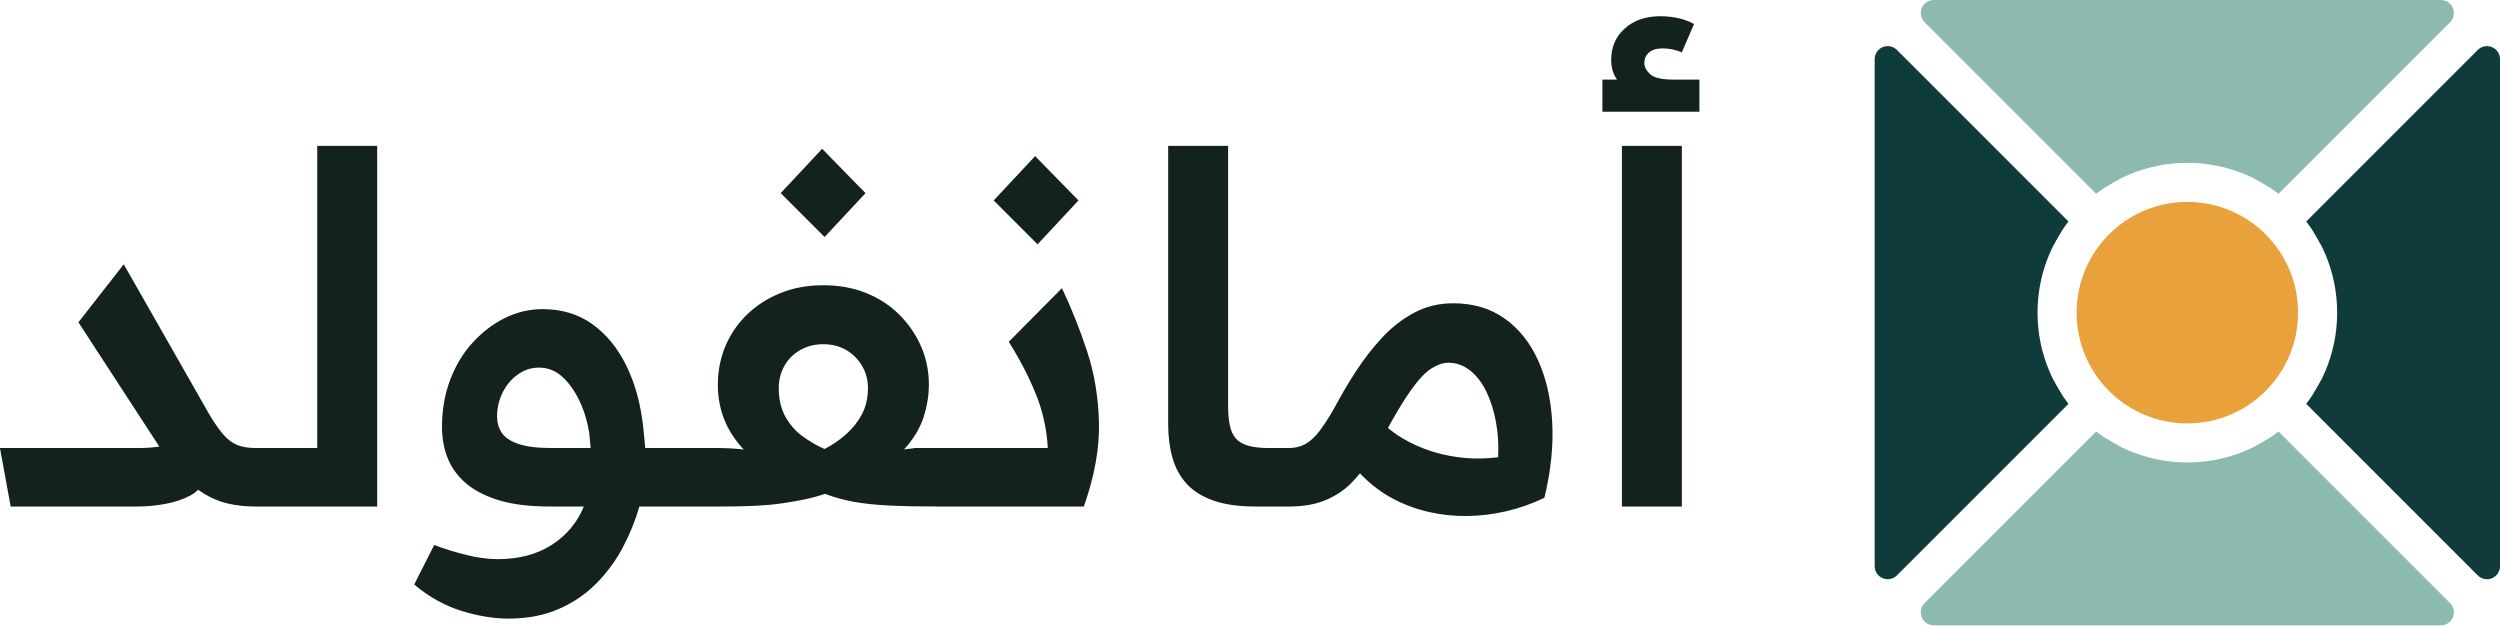
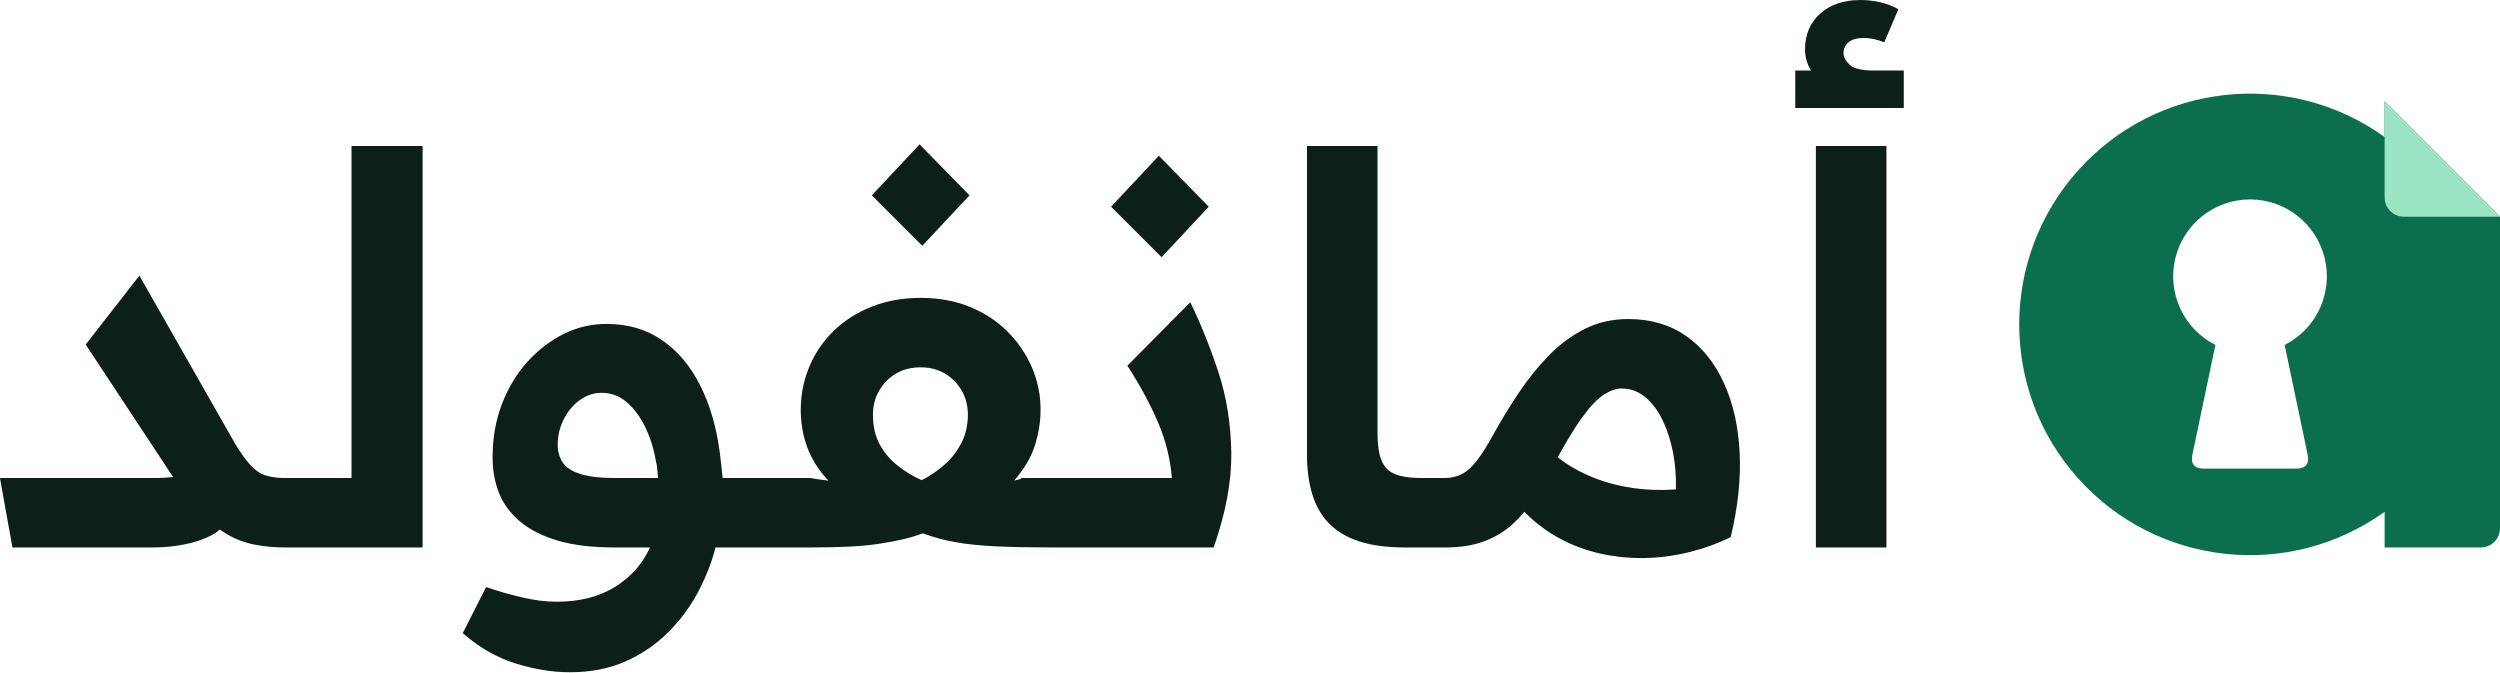
- <svg xmlns="http://www.w3.org/2000/svg" width="191.9" height="48" viewBox="0 0 191.9 48" role="img" aria-label="أمانفولد">
-   <g transform="translate(0 0)">
-     <g transform="translate(135.9 -8)">
-       <clipPath id="lk-ring">
-         <path clip-rule="evenodd" d="M0 0h64v64H0zM32 20.5a11.5 11.5 0 1 0 0 23 11.5 11.5 0 1 0 0-23z" />
-       </clipPath>
-       <g clip-path="url(#lk-ring)">
-         <path fill="#8DBAB0" stroke="#8DBAB0" stroke-width="2" stroke-linejoin="round" d="M12.54 9 51.46 9 32 28.46z" />
-         <path fill="#0F3B3A" stroke="#0F3B3A" stroke-width="2" stroke-linejoin="round" d="M55 12.54 55 51.46 35.54 32z" />
-         <path fill="#8DBAB0" stroke="#8DBAB0" stroke-width="2" stroke-linejoin="round" d="M51.46 55 12.54 55 32 35.54z" />
-         <path fill="#0F3B3A" stroke="#0F3B3A" stroke-width="2" stroke-linejoin="round" d="M9 51.46 9 12.54 28.46 32z" />
-       </g>
-       <circle fill="#E9A23B" cx="32" cy="32" r="8.5" />
-     </g>
-     <path fill="#13211F" transform="translate(-1.35 38.88) scale(0.3741)" d="M5.8 0 3.6 -12H31.8Q36.5 -12 38.6 -12.95Q40.7 -13.9 41.7 -15.4L45.5 -5.5Q44.8 -3.4 42.65 -2.25Q40.5 -1.1 37.6 -0.55Q34.7 0 31.8 0ZM19.7 -37.8 29 -49.7 46.5 -19Q48.1 -16.3 49.45 -14.75Q50.8 -13.2 52.35 -12.6Q53.9 -12 56.1 -12H57.1V0H56.1Q53 0 50.4 -0.6Q47.8 -1.2 45.45 -2.65Q43.1 -4.1 40.8 -6.5Q38.5 -8.9 36.1 -12.6ZM57.1 0V-12H68.7V-74H81V0ZM57.1 -12H58.1V0H57.1Q54.1 0 54.1 -6.1Q54.1 -12 57.1 -12ZM107.9 23Q103.4 23 98.25 21.4Q93.1 19.8 88.6 16L92.7 7.9Q95.9 9.1 99.35 9.95Q102.8 10.8 105.7 10.8Q112.3 10.8 116.85 7.85Q121.4 4.9 123.4 0H116.4Q110.3 0 106.1 -1.25Q101.9 -2.5 99.3 -4.7Q96.7 -6.9 95.5 -9.85Q94.3 -12.8 94.3 -16.3Q94.3 -21.6 96 -26.05Q97.7 -30.5 100.65 -33.7Q103.6 -36.9 107.25 -38.7Q110.9 -40.5 115 -40.5Q120.8 -40.5 125.1 -37.45Q129.4 -34.4 132.1 -28.95Q134.8 -23.5 135.6 -16.2Q135.7 -15.2 135.8 -14.15Q135.9 -13.1 136 -12H142.3V0H134.8Q133.6 4.2 131.45 8.3Q129.3 12.4 126 15.75Q122.7 19.1 118.2 21.05Q113.7 23 107.9 23ZM116.8 -12H124.8Q124.7 -12.9 124.65 -13.7Q124.6 -14.5 124.5 -15.2Q123.9 -18.8 122.45 -21.8Q121 -24.8 118.95 -26.65Q116.9 -28.5 114.2 -28.5Q111.8 -28.5 109.8 -27.05Q107.8 -25.6 106.7 -23.3Q105.6 -21 105.6 -18.5Q105.6 -16.6 106.55 -15.15Q107.5 -13.7 109.95 -12.85Q112.4 -12 116.8 -12ZM142.3 0V-12H151.4Q152.3 -12 153.1 -11.95Q153.9 -11.9 154.7 -11.85Q155.5 -11.8 156.2 -11.7Q153.5 -14.6 152.2 -17.9Q150.9 -21.2 150.9 -25Q150.9 -29.2 152.45 -32.9Q154 -36.6 156.9 -39.4Q159.8 -42.2 163.75 -43.8Q167.7 -45.4 172.5 -45.4Q177.4 -45.4 181.35 -43.8Q185.3 -42.2 188.15 -39.35Q191 -36.5 192.6 -32.85Q194.2 -29.2 194.2 -25Q194.2 -21.7 193.1 -18.3Q192 -14.9 189.1 -11.7Q189.5 -11.8 190.2 -11.85Q190.9 -11.9 191.3 -12H200.8V0H196Q190.2 0 186.1 -0.2Q182 -0.4 178.9 -0.95Q175.8 -1.5 172.9 -2.6Q170.8 -1.9 168.65 -1.45Q166.5 -1 164.05 -0.65Q161.6 -0.3 158.6 -0.15Q155.6 0 151.9 0ZM172.8 -11.8Q175.3 -13.1 177.3 -14.9Q179.3 -16.7 180.5 -19Q181.7 -21.3 181.7 -24.3Q181.7 -26.8 180.5 -28.85Q179.3 -30.9 177.25 -32.1Q175.2 -33.3 172.5 -33.3Q169.9 -33.3 167.8 -32.1Q165.7 -30.9 164.55 -28.85Q163.4 -26.8 163.4 -24.3Q163.4 -20.9 164.75 -18.45Q166.1 -16 168.3 -14.4Q170.5 -12.8 172.8 -11.8ZM142.3 -12H143.3V0H142.3Q139.3 0 139.3 -6.1Q139.3 -12 142.3 -12ZM172.8 -55.3 163.8 -64.3 172.3 -73.4 181.2 -64.3ZM200.8 0V-12H218.6Q218.3 -17.7 216.2 -22.95Q214.1 -28.2 210.6 -33.8L221.5 -44.8Q224.4 -38.7 226.65 -31.9Q228.9 -25.1 229.1 -17.25Q229.3 -9.4 226 0ZM200.8 -12H201.8V0H200.8Q197.8 0 197.8 -6.1Q197.8 -12 200.8 -12ZM216.5 -53.8 207.5 -62.8 216 -71.9 224.9 -62.8ZM261.2 0Q256.1 0 252.65 -1.2Q249.2 -2.4 247.15 -4.6Q245.1 -6.8 244.2 -9.95Q243.3 -13.1 243.3 -16.9V-74H255.6V-20.6Q255.6 -18.3 255.95 -16.65Q256.3 -15 257.15 -14Q258 -13 259.65 -12.5Q261.3 -12 264 -12H267.8V0ZM267.8 0V-12H268.1Q270 -12 271.5 -12.85Q273 -13.7 274.4 -15.55Q275.8 -17.4 277.5 -20.4Q279.4 -24 281.8 -27.7Q284.2 -31.4 287.15 -34.6Q290.1 -37.8 293.75 -39.75Q297.4 -41.7 301.8 -41.7Q307.9 -41.7 312.3 -38.6Q316.7 -35.5 319.2 -30Q321.7 -24.5 322.1 -17.3Q322.5 -10.1 320.5 -1.8Q316.8 0 312.75 0.95Q308.7 1.9 304.65 1.95Q300.6 2 296.7 1.1Q292.8 0.2 289.35 -1.65Q285.9 -3.5 283.1 -6.35Q280.3 -9.2 278.3 -13L285.9 -18.8Q287.5 -16.6 290.05 -14.85Q292.6 -13.1 295.85 -11.85Q299.1 -10.6 302.95 -10.1Q306.8 -9.6 311 -10.1Q311.2 -13.9 310.55 -17.4Q309.9 -20.9 308.55 -23.65Q307.2 -26.4 305.2 -27.95Q303.2 -29.5 300.8 -29.5Q299.2 -29.5 297.35 -28.35Q295.5 -27.2 293.2 -24Q290.9 -20.8 287.5 -14.5Q286.1 -11.9 284.45 -9.3Q282.8 -6.7 280.65 -4.6Q278.5 -2.5 275.45 -1.25Q272.4 0 268.1 0ZM267.8 -12H268.8V0H267.8Q264.8 0 264.8 -6.1Q264.8 -12 267.8 -12ZM336.4 -74H348.7V0H336.4ZM332.4 -81V-87.6H335.4Q334.8 -88.4 334.5 -89.45Q334.2 -90.5 334.2 -91.6Q334.2 -95.6 337 -98.1Q339.8 -100.6 344.3 -100.6Q346.2 -100.6 348 -100.2Q349.8 -99.8 351.2 -99L348.7 -93.2Q347.7 -93.6 346.75 -93.8Q345.8 -94 344.8 -94Q342.9 -94 341.95 -93.15Q341 -92.3 341 -91Q341 -89.8 342.2 -88.7Q343.4 -87.6 346.9 -87.6H352.3V-81Z" />
+ <svg xmlns="http://www.w3.org/2000/svg" width="260.02" height="69.92" viewBox="0 0 260.02 69.92" role="img" aria-label="أمانفولد">
+   <path fill="#0C1F1A" transform="translate(-1.98 56.94) scale(0.05643)" d="M58 0 35 -128H318Q364 -128 384.5 -137Q405 -146 414 -160L453 -54Q447 -34 425 -22.5Q403 -11 374.5 -5.5Q346 0 318 0ZM193 -374 292 -501 468 -192Q483 -167 496 -152.5Q509 -138 524 -133Q539 -128 561 -128H571V0H561Q530 0 503 -5.5Q476 -11 452.5 -25Q429 -39 405.5 -63Q382 -87 358 -124ZM571 0V-128H683V-740H814V0ZM571 -128H581V0H571Q541 0 541 -65Q541 -128 571 -128ZM1085 230Q1038 230 986 214Q934 198 888 158L931 73Q963 84 997 92Q1031 100 1061 100Q1125 100 1169 72.5Q1213 45 1233 0H1168Q1106 0 1063.5 -12.5Q1021 -25 994 -47.5Q967 -70 955 -100Q943 -130 943 -166Q943 -220 960.5 -265Q978 -310 1007.5 -342.5Q1037 -375 1074 -393.5Q1111 -412 1153 -412Q1212 -412 1255.5 -382Q1299 -352 1326 -298Q1353 -244 1362 -173Q1363 -163 1364.5 -151.5Q1366 -140 1367 -128H1427V0H1354Q1343 42 1321.5 82.5Q1300 123 1266.5 156.5Q1233 190 1188 210Q1143 230 1085 230ZM1169 -128H1248Q1247 -136 1246.5 -144Q1246 -152 1244 -159Q1238 -194 1224 -222.5Q1210 -251 1190 -268Q1170 -285 1144 -285Q1122 -285 1103.5 -271.5Q1085 -258 1074 -236Q1063 -214 1063 -189Q1063 -171 1072 -157Q1081 -143 1104.5 -135.5Q1128 -128 1169 -128ZM1427 0V-128H1529Q1535 -127 1540.5 -126Q1546 -125 1551.5 -124.5Q1557 -124 1562 -123Q1535 -152 1523 -184.5Q1511 -217 1511 -254Q1511 -295 1526.5 -332.5Q1542 -370 1571 -398.5Q1600 -427 1641 -443.5Q1682 -460 1732 -460Q1782 -460 1822.5 -443.5Q1863 -427 1892 -398Q1921 -369 1937 -332Q1953 -295 1953 -254Q1953 -221 1942.5 -188Q1932 -155 1904 -123Q1906 -124 1911.5 -125Q1917 -126 1918 -128H2017V0H1974Q1914 0 1871.5 -2Q1829 -4 1797.5 -9.5Q1766 -15 1736 -26Q1717 -19 1697 -14.5Q1677 -10 1653.5 -6.5Q1630 -3 1599.5 -1.5Q1569 0 1529 0ZM1734 -124Q1759 -137 1778 -154.5Q1797 -172 1808 -194.5Q1819 -217 1819 -245Q1819 -269 1808 -288.5Q1797 -308 1777.5 -320Q1758 -332 1732 -332Q1706 -332 1686.5 -320.5Q1667 -309 1655.5 -289Q1644 -269 1644 -245Q1644 -213 1656.5 -190Q1669 -167 1690 -150.5Q1711 -134 1734 -124ZM1427 -128H1437V0H1427Q1397 0 1397 -65Q1397 -128 1427 -128ZM1735 -556 1642 -649 1730 -743 1822 -649ZM2017 0V-128H2195Q2191 -180 2169.5 -230.5Q2148 -281 2113 -335L2229 -452Q2258 -392 2280.5 -324Q2303 -256 2304.5 -176.5Q2306 -97 2272 0ZM2017 -128H2027V0H2017Q1987 0 1987 -65Q1987 -128 2017 -128ZM2176 -535 2083 -628 2171 -722 2263 -628ZM2625 0Q2574 0 2539.5 -11.5Q2505 -23 2484 -45Q2463 -67 2453.5 -99Q2444 -131 2444 -171V-740H2574V-212Q2574 -189 2577.5 -173Q2581 -157 2589.5 -147Q2598 -137 2614 -132.5Q2630 -128 2656 -128H2695V0ZM2695 0V-128H2698Q2716 -128 2730 -135.5Q2744 -143 2757.5 -160.5Q2771 -178 2788 -209Q2809 -247 2834 -284.5Q2859 -322 2889 -353Q2919 -384 2955.5 -402.5Q2992 -421 3036 -421Q3098 -421 3142.5 -390Q3187 -359 3212.5 -303Q3238 -247 3241.5 -174.5Q3245 -102 3225 -19Q3188 -1 3147 9Q3106 19 3064.5 19.5Q3023 20 2983.5 11Q2944 2 2909 -17Q2874 -36 2845.5 -65Q2817 -94 2798 -134L2879 -194Q2894 -174 2918.5 -157Q2943 -140 2975 -127.5Q3007 -115 3045 -109.5Q3083 -104 3124 -107Q3125 -143 3118.5 -176Q3112 -209 3099 -235.5Q3086 -262 3067 -277.5Q3048 -293 3024 -293Q3009 -293 2991 -281.5Q2973 -270 2950 -238Q2927 -206 2893 -142Q2878 -113 2861 -87.5Q2844 -62 2822.5 -42.5Q2801 -23 2771 -11.5Q2741 0 2698 0ZM2695 -128H2705V0H2695Q2665 0 2665 -65Q2665 -128 2695 -128ZM3382 -740H3512V0H3382ZM3344 -810V-879H3373Q3368 -887 3365 -897Q3362 -907 3362 -918Q3362 -959 3390 -984Q3418 -1009 3464 -1009Q3484 -1009 3502 -1004.5Q3520 -1000 3534 -992L3508 -931Q3498 -935 3489 -937Q3480 -939 3470 -939Q3451 -939 3442 -931Q3433 -923 3433 -911Q3433 -900 3444.5 -889.5Q3456 -879 3489 -879H3544V-810Z" />
+   <g transform="translate(204.02 1.74)">
+     <path fill="#0B6E4F" fill-rule="evenodd" d="M44 8.8L56 20.8V53.2a2 2 0 0 1 -2 2H44V51.49A24 24 0 1 1 44 12.51ZM30 19a8 8 0 0 0 -3.6 15.14L24.01 45.53Q23.7 47 25.2 47H34.8Q36.3 47 35.99 45.53L33.6 34.14A8 8 0 0 0 30 19Z" />
+     <path fill="#9BE4C4" d="M44 8.8V18.8a2 2 0 0 0 2 2H56Z" />
  </g>
</svg>
